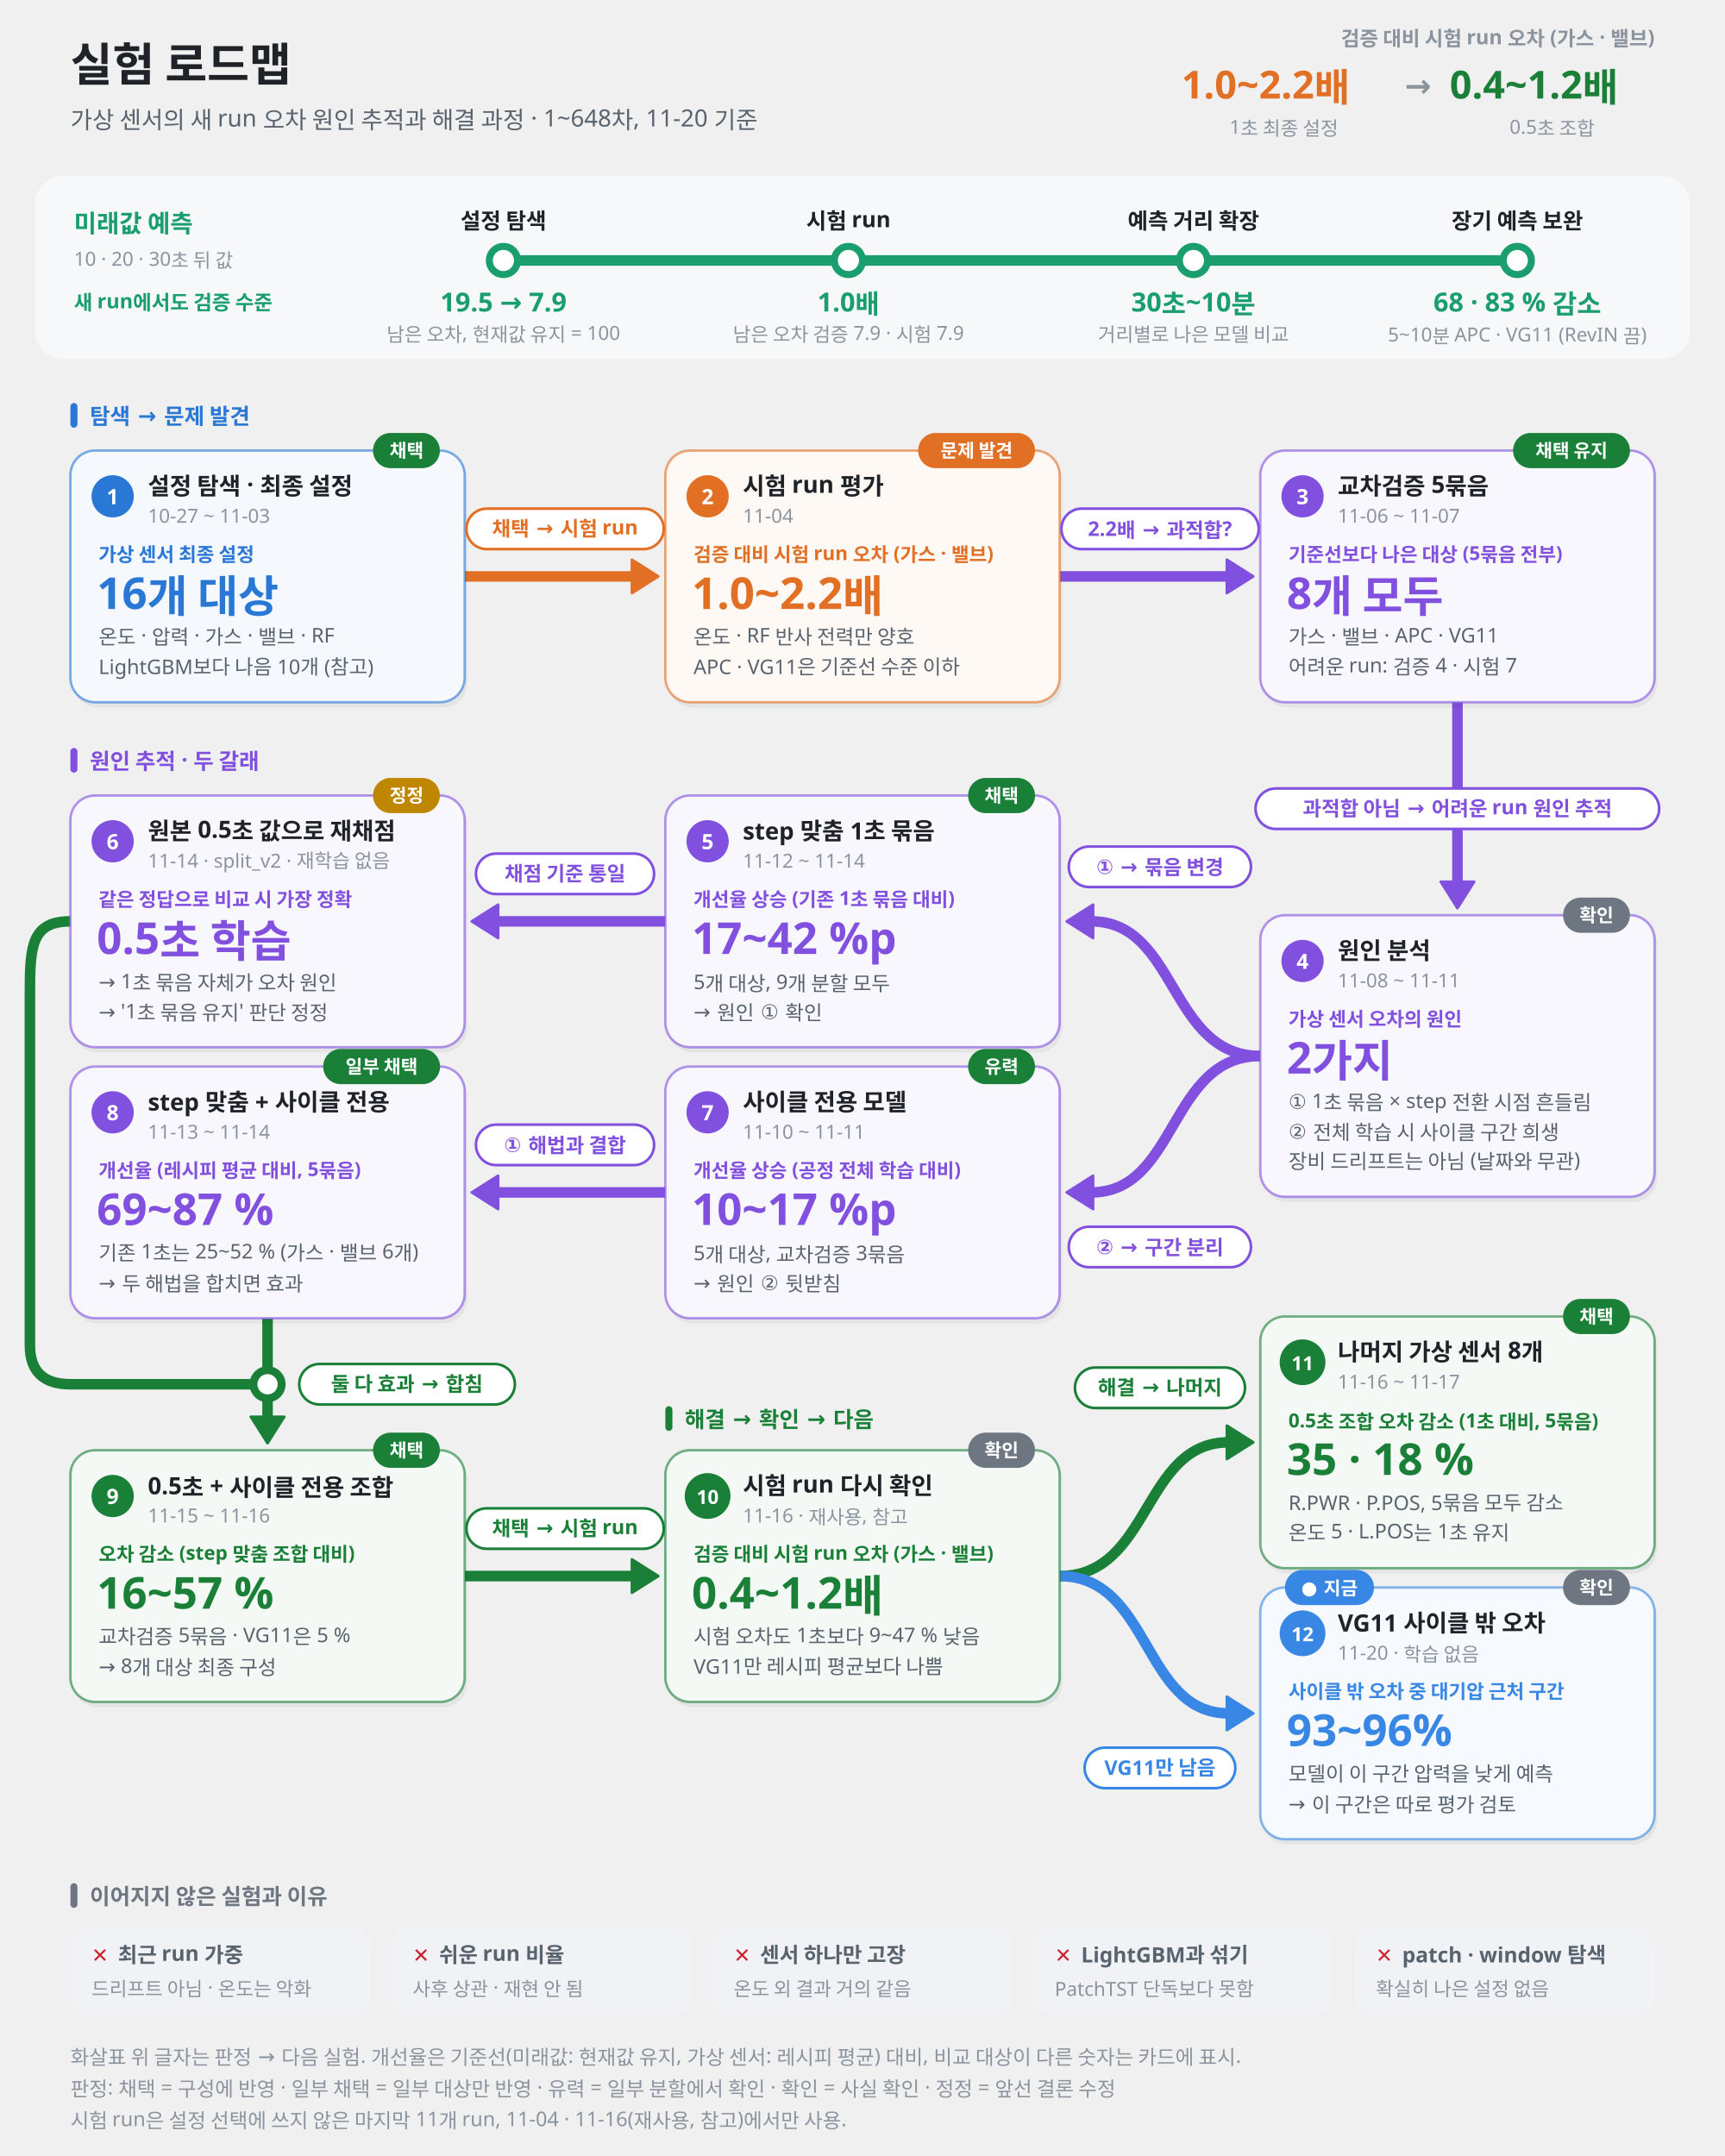
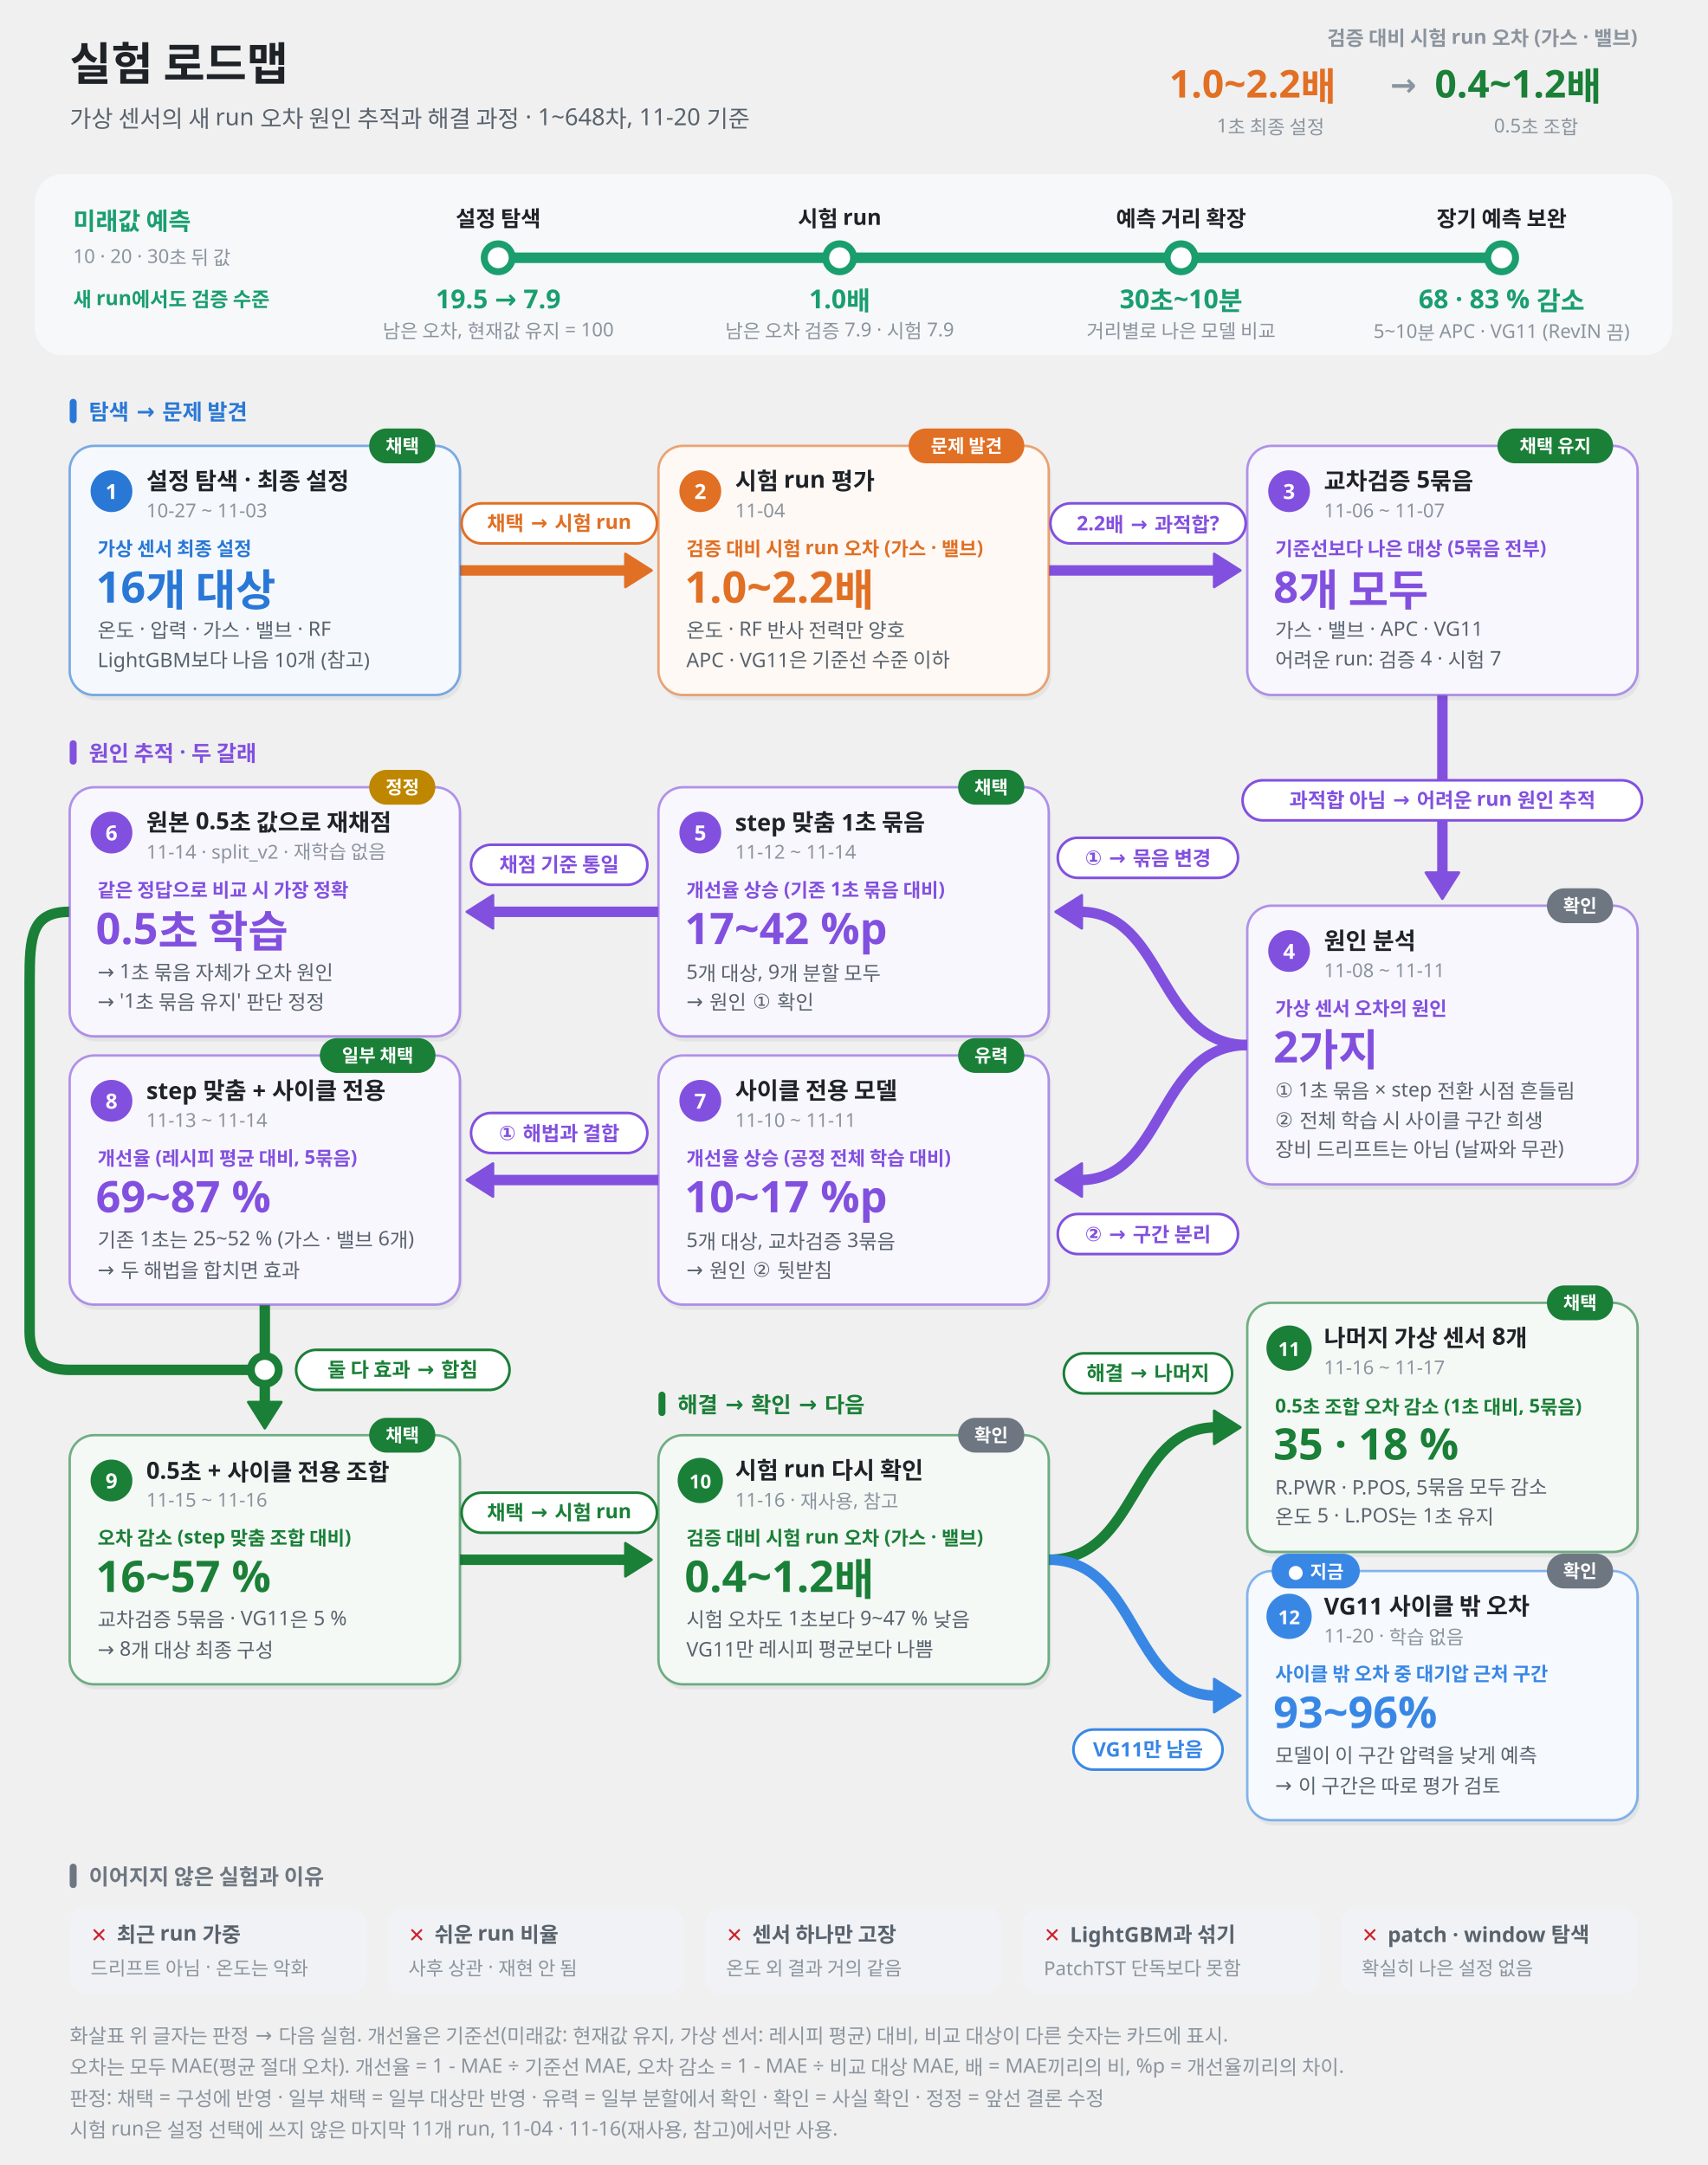
- <svg xmlns="http://www.w3.org/2000/svg" width="980" height="1225" viewBox="0 0 980 1225" role="img" aria-label="실험 로드맵: 가상 센서의 검증 대비 시험 run 오차를 1.0~2.2배에서 0.4~1.2배로 줄이기까지 (1~648차)" font-family="'Pretendard','Apple SD Gothic Neo','Malgun Gothic','Noto Sans KR',system-ui,sans-serif">
+ <svg xmlns="http://www.w3.org/2000/svg" width="980" height="1243" viewBox="0 0 980 1243" role="img" aria-label="실험 로드맵: 가상 센서의 검증 대비 시험 run 오차를 1.0~2.2배에서 0.4~1.2배로 줄이기까지 (1~648차)" font-family="'Pretendard','Apple SD Gothic Neo','Malgun Gothic','Noto Sans KR',system-ui,sans-serif">
  <text x="40.0" y="46.0" font-size="26" font-weight="800" fill="#1f2328" text-anchor="start">실험 로드맵</text>
  <text x="40.0" y="73.0" font-size="13.5" font-weight="400" fill="#59636e" text-anchor="start">가상 센서의 새 run 오차 원인 추적과 해결 과정 · 1~648차, 11-20 기준</text>
  <text x="940.0" y="26.0" font-size="11.5" font-weight="700" fill="#8b949e" text-anchor="end">검증 대비 시험 run 오차 (가스 · 밸브)</text>
  <text x="671.2" y="56.0" font-size="22" font-weight="800" fill="#e16f24" text-anchor="start">1.0~2.2배</text>
  <text x="805.6" y="55.0" font-size="18" font-weight="700" fill="#8b949e" text-anchor="middle">→</text>
  <text x="823.6" y="56.0" font-size="22" font-weight="800" fill="#1a7f37" text-anchor="start">0.4~1.2배</text>
  <text x="729.4" y="76.0" font-size="11" font-weight="400" fill="#8b949e" text-anchor="middle">1초 최종 설정</text>
  <text x="881.8" y="76.0" font-size="11" font-weight="400" fill="#8b949e" text-anchor="middle">0.5초 조합</text>
  <rect x="20" y="100" width="940" height="104" rx="16" fill="#f6f8fa" />
  <text x="42.0" y="132.0" font-size="14" font-weight="800" fill="#1a9e6e" text-anchor="start">미래값 예측</text>
  <text x="42.0" y="151.0" font-size="11" font-weight="400" fill="#8b949e" text-anchor="start">10 · 20 · 30초 뒤 값</text>
  <text x="42.0" y="176.0" font-size="11.5" font-weight="700" fill="#1a9e6e" text-anchor="start">새 run에서도 검증 수준</text>
  <line x1="286" y1="148" x2="862" y2="148" stroke="#1a9e6e" stroke-width="6" stroke-linecap="round" />
  <circle cx="286" cy="148" r="8" fill="#ffffff" stroke="#1a9e6e" stroke-width="4" />
  <text x="286.0" y="130.0" font-size="12.5" font-weight="700" fill="#1f2328" text-anchor="middle">설정 탐색</text>
  <text x="286.0" y="177.0" font-size="15" font-weight="800" fill="#1a9e6e" text-anchor="middle">19.5 → 7.9</text>
  <text x="286.0" y="194.0" font-size="11" font-weight="400" fill="#8b949e" text-anchor="middle">남은 오차, 현재값 유지 = 100</text>
  <circle cx="482" cy="148" r="8" fill="#ffffff" stroke="#1a9e6e" stroke-width="4" />
  <text x="482.0" y="130.0" font-size="12.5" font-weight="700" fill="#1f2328" text-anchor="middle">시험 run</text>
  <text x="482.0" y="177.0" font-size="15" font-weight="800" fill="#1a9e6e" text-anchor="middle">1.0배</text>
  <text x="482.0" y="194.0" font-size="11" font-weight="400" fill="#8b949e" text-anchor="middle">남은 오차 검증 7.9 · 시험 7.9</text>
  <circle cx="678" cy="148" r="8" fill="#ffffff" stroke="#1a9e6e" stroke-width="4" />
  <text x="678.0" y="130.0" font-size="12.5" font-weight="700" fill="#1f2328" text-anchor="middle">예측 거리 확장</text>
  <text x="678.0" y="177.0" font-size="15" font-weight="800" fill="#1a9e6e" text-anchor="middle">30초~10분</text>
  <text x="678.0" y="194.0" font-size="11" font-weight="400" fill="#8b949e" text-anchor="middle">거리별로 나은 모델 비교</text>
  <circle cx="862" cy="148" r="8" fill="#ffffff" stroke="#1a9e6e" stroke-width="4" />
  <text x="862.0" y="130.0" font-size="12.5" font-weight="700" fill="#1f2328" text-anchor="middle">장기 예측 보완</text>
  <text x="862.0" y="177.0" font-size="15" font-weight="800" fill="#1a9e6e" text-anchor="middle">68 · 83 % 감소</text>
  <text x="862.0" y="194.0" font-size="11" font-weight="400" fill="#8b949e" text-anchor="middle">5~10분 APC · VG11 (RevIN 끔)</text>
  <rect x="40" y="229" width="4" height="14" rx="2" fill="#2a78d6" />
  <text x="51.0" y="241.0" font-size="12.5" font-weight="800" fill="#2a78d6" text-anchor="start">탐색 → 문제 발견</text>
  <rect x="40" y="425" width="4" height="14" rx="2" fill="#8250df" />
  <text x="51.0" y="437.0" font-size="12.5" font-weight="800" fill="#8250df" text-anchor="start">원인 추적 · 두 갈래</text>
  <rect x="378" y="799" width="4" height="14" rx="2" fill="#1a7f37" />
  <text x="389.0" y="811.0" font-size="12.5" font-weight="800" fill="#1a7f37" text-anchor="start">해결 → 확인 → 다음</text>
  <path d="M264,327.5 L360,327.5" fill="none" stroke="#e16f24" stroke-width="6" stroke-linejoin="round" stroke-linecap="butt" />
  <polygon points="374,327.5 359.0,337.0 359.0,318.0" fill="#e16f24" stroke="#e16f24" stroke-width="1.5" stroke-linejoin="round" />
  <path d="M602,327.5 L698,327.5" fill="none" stroke="#8250df" stroke-width="6" stroke-linejoin="round" stroke-linecap="butt" />
  <polygon points="712,327.5 697.0,337.0 697.0,318.0" fill="#8250df" stroke="#8250df" stroke-width="1.5" stroke-linejoin="round" />
  <path d="M828.0,399 L828.0,502" fill="none" stroke="#8250df" stroke-width="6" stroke-linejoin="round" stroke-linecap="butt" />
  <polygon points="828.0,516 818.5,501.0 837.5,501.0" fill="#8250df" stroke="#8250df" stroke-width="1.5" stroke-linejoin="round" />
  <path d="M716,600.0 C664,600.0 669,523.5 620,523.5" fill="none" stroke="#8250df" stroke-width="6" stroke-linejoin="round" stroke-linecap="butt" />
  <polygon points="606,523.5 621.0,514.0 621.0,533.0" fill="#8250df" stroke="#8250df" stroke-width="1.5" stroke-linejoin="round" />
  <path d="M378,523.5 L282,523.5" fill="none" stroke="#8250df" stroke-width="6" stroke-linejoin="round" stroke-linecap="butt" />
  <polygon points="268,523.5 283.0,514.0 283.0,533.0" fill="#8250df" stroke="#8250df" stroke-width="1.5" stroke-linejoin="round" />
  <path d="M716,600.0 C664,600.0 669,677.5 620,677.5" fill="none" stroke="#8250df" stroke-width="6" stroke-linejoin="round" stroke-linecap="butt" />
  <polygon points="606,677.5 621.0,668.0 621.0,687.0" fill="#8250df" stroke="#8250df" stroke-width="1.5" stroke-linejoin="round" />
  <path d="M378,677.5 L282,677.5" fill="none" stroke="#8250df" stroke-width="6" stroke-linejoin="round" stroke-linecap="butt" />
  <polygon points="268,677.5 283.0,668.0 283.0,687.0" fill="#8250df" stroke="#8250df" stroke-width="1.5" stroke-linejoin="round" />
  <path d="M40,523.5 C18,523.5 17,537.5 17,563.5 L17,764.5 Q17,786.5 40,786.5 L152.0,786.5" fill="none" stroke="#1a7f37" stroke-width="6" stroke-linejoin="round" stroke-linecap="butt" />
  <path d="M152.0,749 L152.0,806" fill="none" stroke="#1a7f37" stroke-width="6" stroke-linejoin="round" stroke-linecap="butt" />
  <polygon points="152.0,820 142.5,805.0 161.5,805.0" fill="#1a7f37" stroke="#1a7f37" stroke-width="1.5" stroke-linejoin="round" />
  <circle cx="152.0" cy="786.5" r="8" fill="#ffffff" stroke="#1a7f37" stroke-width="4.5" />
  <path d="M264,895.5 L360,895.5" fill="none" stroke="#1a7f37" stroke-width="6" stroke-linejoin="round" stroke-linecap="butt" />
  <polygon points="374,895.5 359.0,905.0 359.0,886.0" fill="#1a7f37" stroke="#1a7f37" stroke-width="1.5" stroke-linejoin="round" />
  <path d="M602,895.5 C654,895.5 649,819.5 698,819.5" fill="none" stroke="#1a7f37" stroke-width="6" stroke-linejoin="round" stroke-linecap="butt" />
  <polygon points="712,819.5 697.0,829.0 697.0,810.0" fill="#1a7f37" stroke="#1a7f37" stroke-width="1.5" stroke-linejoin="round" />
  <path d="M602,895.5 C654,895.5 649,973.5 698,973.5" fill="none" stroke="#3987e5" stroke-width="6" stroke-linejoin="round" stroke-linecap="butt" />
  <polygon points="712,973.5 697.0,983.0 697.0,964.0" fill="#3987e5" stroke="#3987e5" stroke-width="1.5" stroke-linejoin="round" />
  <rect x="41.5" y="259" width="224" height="143" rx="14" fill="#1f2328" fill-opacity="0.06" />
  <rect x="40" y="256" width="224" height="143" rx="14" fill="#ffffff" stroke="#2a78d6" stroke-opacity="0.6" stroke-width="1.4" />
  <rect x="40" y="256" width="224" height="143" rx="14" fill="#2a78d6" fill-opacity="0.045" />
  <circle cx="64" cy="282" r="12" fill="#2a78d6" />
  <text x="64.0" y="286.5" font-size="12" font-weight="800" fill="#ffffff" text-anchor="middle">1</text>
  <text x="84.0" y="281.0" font-size="13.5" font-weight="700" fill="#1f2328" text-anchor="start">설정 탐색 · 최종 설정</text>
  <text x="84.0" y="297.0" font-size="11" font-weight="400" fill="#8b949e" text-anchor="start">10-27 ~ 11-03</text>
  <text x="56.0" y="319.0" font-size="11" font-weight="700" fill="#2a78d6" text-anchor="start">가상 센서 최종 설정</text>
  <text x="55.0" y="346.0" font-size="25" font-weight="800" fill="#2a78d6" text-anchor="start">16개 대상</text>
  <text x="56.0" y="366.0" font-size="11.5" font-weight="400" fill="#59636e" text-anchor="start">온도 · 압력 · 가스 · 밸브 · RF</text>
  <text x="56.0" y="383.0" font-size="11.5" font-weight="400" fill="#59636e" text-anchor="start">LightGBM보다 나음 10개 (참고)</text>
  <rect x="211.9" y="246" width="38.0" height="20" rx="10" fill="#1a7f37" />
  <text x="231.0" y="259.8" font-size="10.5" font-weight="700" fill="#ffffff" text-anchor="middle">채택</text>
  <rect x="379.5" y="259" width="224" height="143" rx="14" fill="#1f2328" fill-opacity="0.06" />
  <rect x="378" y="256" width="224" height="143" rx="14" fill="#ffffff" stroke="#e16f24" stroke-opacity="0.6" stroke-width="1.4" />
  <rect x="378" y="256" width="224" height="143" rx="14" fill="#e16f24" fill-opacity="0.045" />
  <circle cx="402" cy="282" r="12" fill="#e16f24" />
  <text x="402.0" y="286.5" font-size="12" font-weight="800" fill="#ffffff" text-anchor="middle">2</text>
  <text x="422.0" y="281.0" font-size="13.5" font-weight="700" fill="#1f2328" text-anchor="start">시험 run 평가</text>
  <text x="422.0" y="297.0" font-size="11" font-weight="400" fill="#8b949e" text-anchor="start">11-04</text>
  <text x="394.0" y="319.0" font-size="11" font-weight="700" fill="#e16f24" text-anchor="start">검증 대비 시험 run 오차 (가스 · 밸브)</text>
  <text x="393.0" y="346.0" font-size="25" font-weight="800" fill="#e16f24" text-anchor="start">1.0~2.2배</text>
  <text x="394.0" y="366.0" font-size="11.5" font-weight="400" fill="#59636e" text-anchor="start">온도 · RF 반사 전력만 양호</text>
  <text x="394.0" y="383.0" font-size="11.5" font-weight="400" fill="#59636e" text-anchor="start">APC · VG11은 기준선 수준 이하</text>
  <rect x="521.6" y="246" width="66.4" height="20" rx="10" fill="#e16f24" />
  <text x="554.8" y="259.8" font-size="10.5" font-weight="700" fill="#ffffff" text-anchor="middle">문제 발견</text>
  <rect x="717.5" y="259" width="224" height="143" rx="14" fill="#1f2328" fill-opacity="0.06" />
  <rect x="716" y="256" width="224" height="143" rx="14" fill="#ffffff" stroke="#8250df" stroke-opacity="0.6" stroke-width="1.4" />
  <rect x="716" y="256" width="224" height="143" rx="14" fill="#8250df" fill-opacity="0.045" />
  <circle cx="740" cy="282" r="12" fill="#8250df" />
  <text x="740.0" y="286.5" font-size="12" font-weight="800" fill="#ffffff" text-anchor="middle">3</text>
  <text x="760.0" y="281.0" font-size="13.5" font-weight="700" fill="#1f2328" text-anchor="start">교차검증 5묶음</text>
  <text x="760.0" y="297.0" font-size="11" font-weight="400" fill="#8b949e" text-anchor="start">11-06 ~ 11-07</text>
  <text x="732.0" y="319.0" font-size="11" font-weight="700" fill="#8250df" text-anchor="start">기준선보다 나은 대상 (5묶음 전부)</text>
  <text x="731.0" y="346.0" font-size="25" font-weight="800" fill="#8250df" text-anchor="start">8개 모두</text>
  <text x="732.0" y="366.0" font-size="11.5" font-weight="400" fill="#59636e" text-anchor="start">가스 · 밸브 · APC · VG11</text>
  <text x="732.0" y="383.0" font-size="11.5" font-weight="400" fill="#59636e" text-anchor="start">어려운 run: 검증 4 · 시험 7</text>
  <rect x="859.6" y="246" width="66.4" height="20" rx="10" fill="#1a7f37" />
  <text x="892.8" y="259.8" font-size="10.5" font-weight="700" fill="#ffffff" text-anchor="middle">채택 유지</text>
  <rect x="717.5" y="523" width="224" height="160" rx="14" fill="#1f2328" fill-opacity="0.06" />
  <rect x="716" y="520" width="224" height="160" rx="14" fill="#ffffff" stroke="#8250df" stroke-opacity="0.6" stroke-width="1.4" />
  <rect x="716" y="520" width="224" height="160" rx="14" fill="#8250df" fill-opacity="0.045" />
  <circle cx="740" cy="546" r="12" fill="#8250df" />
  <text x="740.0" y="550.5" font-size="12" font-weight="800" fill="#ffffff" text-anchor="middle">4</text>
  <text x="760.0" y="545.0" font-size="13.5" font-weight="700" fill="#1f2328" text-anchor="start">원인 분석</text>
  <text x="760.0" y="561.0" font-size="11" font-weight="400" fill="#8b949e" text-anchor="start">11-08 ~ 11-11</text>
  <text x="732.0" y="583.0" font-size="11" font-weight="700" fill="#8250df" text-anchor="start">가상 센서 오차의 원인</text>
  <text x="731.0" y="610.0" font-size="25" font-weight="800" fill="#8250df" text-anchor="start">2가지</text>
  <text x="732.0" y="630.0" font-size="11.5" font-weight="400" fill="#59636e" text-anchor="start">① 1초 묶음 × step 전환 시점 흔들림</text>
  <text x="732.0" y="647.0" font-size="11.5" font-weight="400" fill="#59636e" text-anchor="start">② 전체 학습 시 사이클 구간 희생</text>
  <text x="732.0" y="664.0" font-size="11.5" font-weight="400" fill="#59636e" text-anchor="start">장비 드리프트는 아님 (날짜와 무관)</text>
  <rect x="888.0" y="510" width="38.0" height="20" rx="10" fill="#6e7781" />
  <text x="907.0" y="523.8" font-size="10.5" font-weight="700" fill="#ffffff" text-anchor="middle">확인</text>
  <rect x="379.5" y="455" width="224" height="143" rx="14" fill="#1f2328" fill-opacity="0.06" />
  <rect x="378" y="452" width="224" height="143" rx="14" fill="#ffffff" stroke="#8250df" stroke-opacity="0.6" stroke-width="1.4" />
  <rect x="378" y="452" width="224" height="143" rx="14" fill="#8250df" fill-opacity="0.045" />
  <circle cx="402" cy="478" r="12" fill="#8250df" />
  <text x="402.0" y="482.5" font-size="12" font-weight="800" fill="#ffffff" text-anchor="middle">5</text>
  <text x="422.0" y="477.0" font-size="13.5" font-weight="700" fill="#1f2328" text-anchor="start">step 맞춤 1초 묶음</text>
  <text x="422.0" y="493.0" font-size="11" font-weight="400" fill="#8b949e" text-anchor="start">11-12 ~ 11-14</text>
  <text x="394.0" y="515.0" font-size="11" font-weight="700" fill="#8250df" text-anchor="start">개선율 상승 (기존 1초 묶음 대비)</text>
  <text x="393.0" y="542.0" font-size="25" font-weight="800" fill="#8250df" text-anchor="start">17~42 %p</text>
  <text x="394.0" y="562.0" font-size="11.5" font-weight="400" fill="#59636e" text-anchor="start">5개 대상, 9개 분할 모두</text>
  <text x="394.0" y="579.0" font-size="11.5" font-weight="400" fill="#59636e" text-anchor="start">→ 원인 ① 확인</text>
  <rect x="550.0" y="442" width="38.0" height="20" rx="10" fill="#1a7f37" />
  <text x="569.0" y="455.8" font-size="10.5" font-weight="700" fill="#ffffff" text-anchor="middle">채택</text>
  <rect x="41.5" y="455" width="224" height="143" rx="14" fill="#1f2328" fill-opacity="0.06" />
  <rect x="40" y="452" width="224" height="143" rx="14" fill="#ffffff" stroke="#8250df" stroke-opacity="0.6" stroke-width="1.4" />
  <rect x="40" y="452" width="224" height="143" rx="14" fill="#8250df" fill-opacity="0.045" />
  <circle cx="64" cy="478" r="12" fill="#8250df" />
  <text x="64.0" y="482.5" font-size="12" font-weight="800" fill="#ffffff" text-anchor="middle">6</text>
  <text x="84.0" y="477.0" font-size="13.5" font-weight="700" fill="#1f2328" text-anchor="start">원본 0.5초 값으로 재채점</text>
  <text x="84.0" y="493.0" font-size="11" font-weight="400" fill="#8b949e" text-anchor="start">11-14 · split_v2 · 재학습 없음</text>
  <text x="56.0" y="515.0" font-size="11" font-weight="700" fill="#8250df" text-anchor="start">같은 정답으로 비교 시 가장 정확</text>
  <text x="55.0" y="542.0" font-size="25" font-weight="800" fill="#8250df" text-anchor="start">0.5초 학습</text>
  <text x="56.0" y="562.0" font-size="11.5" font-weight="400" fill="#59636e" text-anchor="start">→ 1초 묶음 자체가 오차 원인</text>
  <text x="56.0" y="579.0" font-size="11.5" font-weight="400" fill="#59636e" text-anchor="start">→ '1초 묶음 유지' 판단 정정</text>
  <rect x="211.9" y="442" width="38.0" height="20" rx="10" fill="#bf8700" />
  <text x="231.0" y="455.8" font-size="10.5" font-weight="700" fill="#ffffff" text-anchor="middle">정정</text>
  <rect x="379.5" y="609" width="224" height="143" rx="14" fill="#1f2328" fill-opacity="0.06" />
  <rect x="378" y="606" width="224" height="143" rx="14" fill="#ffffff" stroke="#8250df" stroke-opacity="0.6" stroke-width="1.4" />
  <rect x="378" y="606" width="224" height="143" rx="14" fill="#8250df" fill-opacity="0.045" />
  <circle cx="402" cy="632" r="12" fill="#8250df" />
  <text x="402.0" y="636.5" font-size="12" font-weight="800" fill="#ffffff" text-anchor="middle">7</text>
  <text x="422.0" y="631.0" font-size="13.5" font-weight="700" fill="#1f2328" text-anchor="start">사이클 전용 모델</text>
  <text x="422.0" y="647.0" font-size="11" font-weight="400" fill="#8b949e" text-anchor="start">11-10 ~ 11-11</text>
  <text x="394.0" y="669.0" font-size="11" font-weight="700" fill="#8250df" text-anchor="start">개선율 상승 (공정 전체 학습 대비)</text>
  <text x="393.0" y="696.0" font-size="25" font-weight="800" fill="#8250df" text-anchor="start">10~17 %p</text>
  <text x="394.0" y="716.0" font-size="11.5" font-weight="400" fill="#59636e" text-anchor="start">5개 대상, 교차검증 3묶음</text>
  <text x="394.0" y="733.0" font-size="11.5" font-weight="400" fill="#59636e" text-anchor="start">→ 원인 ② 뒷받침</text>
  <rect x="550.0" y="596" width="38.0" height="20" rx="10" fill="#1a7f37" />
  <text x="569.0" y="609.8" font-size="10.5" font-weight="700" fill="#ffffff" text-anchor="middle">유력</text>
  <rect x="41.5" y="609" width="224" height="143" rx="14" fill="#1f2328" fill-opacity="0.06" />
  <rect x="40" y="606" width="224" height="143" rx="14" fill="#ffffff" stroke="#8250df" stroke-opacity="0.6" stroke-width="1.4" />
  <rect x="40" y="606" width="224" height="143" rx="14" fill="#8250df" fill-opacity="0.045" />
  <circle cx="64" cy="632" r="12" fill="#8250df" />
  <text x="64.0" y="636.5" font-size="12" font-weight="800" fill="#ffffff" text-anchor="middle">8</text>
  <text x="84.0" y="631.0" font-size="13.5" font-weight="700" fill="#1f2328" text-anchor="start">step 맞춤 + 사이클 전용</text>
  <text x="84.0" y="647.0" font-size="11" font-weight="400" fill="#8b949e" text-anchor="start">11-13 ~ 11-14</text>
  <text x="56.0" y="669.0" font-size="11" font-weight="700" fill="#8250df" text-anchor="start">개선율 (레시피 평균 대비, 5묶음)</text>
  <text x="55.0" y="696.0" font-size="25" font-weight="800" fill="#8250df" text-anchor="start">69~87 %</text>
  <text x="56.0" y="716.0" font-size="11.5" font-weight="400" fill="#59636e" text-anchor="start">기존 1초는 25~52 % (가스 · 밸브 6개)</text>
  <text x="56.0" y="733.0" font-size="11.5" font-weight="400" fill="#59636e" text-anchor="start">→ 두 해법을 합치면 효과</text>
  <rect x="183.6" y="596" width="66.4" height="20" rx="10" fill="#1a7f37" />
  <text x="216.8" y="609.8" font-size="10.5" font-weight="700" fill="#ffffff" text-anchor="middle">일부 채택</text>
  <rect x="41.5" y="827" width="224" height="143" rx="14" fill="#1f2328" fill-opacity="0.06" />
  <rect x="40" y="824" width="224" height="143" rx="14" fill="#ffffff" stroke="#1a7f37" stroke-opacity="0.6" stroke-width="1.4" />
  <rect x="40" y="824" width="224" height="143" rx="14" fill="#1a7f37" fill-opacity="0.045" />
  <circle cx="64" cy="850" r="12" fill="#1a7f37" />
  <text x="64.0" y="854.5" font-size="12" font-weight="800" fill="#ffffff" text-anchor="middle">9</text>
  <text x="84.0" y="849.0" font-size="13.5" font-weight="700" fill="#1f2328" text-anchor="start">0.5초 + 사이클 전용 조합</text>
  <text x="84.0" y="865.0" font-size="11" font-weight="400" fill="#8b949e" text-anchor="start">11-15 ~ 11-16</text>
  <text x="56.0" y="887.0" font-size="11" font-weight="700" fill="#1a7f37" text-anchor="start">오차 감소 (step 맞춤 조합 대비)</text>
  <text x="55.0" y="914.0" font-size="25" font-weight="800" fill="#1a7f37" text-anchor="start">16~57 %</text>
  <text x="56.0" y="934.0" font-size="11.5" font-weight="400" fill="#59636e" text-anchor="start">교차검증 5묶음 · VG11은 5 %</text>
  <text x="56.0" y="951.0" font-size="11.5" font-weight="400" fill="#59636e" text-anchor="start">→ 8개 대상 최종 구성</text>
  <rect x="211.9" y="814" width="38.0" height="20" rx="10" fill="#1a7f37" />
  <text x="231.0" y="827.8" font-size="10.5" font-weight="700" fill="#ffffff" text-anchor="middle">채택</text>
  <rect x="379.5" y="827" width="224" height="143" rx="14" fill="#1f2328" fill-opacity="0.06" />
  <rect x="378" y="824" width="224" height="143" rx="14" fill="#ffffff" stroke="#1a7f37" stroke-opacity="0.6" stroke-width="1.4" />
  <rect x="378" y="824" width="224" height="143" rx="14" fill="#1a7f37" fill-opacity="0.045" />
  <circle cx="402" cy="850" r="13" fill="#1a7f37" />
  <text x="402.0" y="854.5" font-size="11" font-weight="800" fill="#ffffff" text-anchor="middle">10</text>
  <text x="422.0" y="849.0" font-size="13.5" font-weight="700" fill="#1f2328" text-anchor="start">시험 run 다시 확인</text>
  <text x="422.0" y="865.0" font-size="11" font-weight="400" fill="#8b949e" text-anchor="start">11-16 · 재사용, 참고</text>
  <text x="394.0" y="887.0" font-size="11" font-weight="700" fill="#1a7f37" text-anchor="start">검증 대비 시험 run 오차 (가스 · 밸브)</text>
  <text x="393.0" y="914.0" font-size="25" font-weight="800" fill="#1a7f37" text-anchor="start">0.4~1.2배</text>
  <text x="394.0" y="934.0" font-size="11.5" font-weight="400" fill="#59636e" text-anchor="start">시험 오차도 1초보다 9~47 % 낮음</text>
  <text x="394.0" y="951.0" font-size="11.5" font-weight="400" fill="#59636e" text-anchor="start">VG11만 레시피 평균보다 나쁨</text>
  <rect x="550.0" y="814" width="38.0" height="20" rx="10" fill="#6e7781" />
  <text x="569.0" y="827.8" font-size="10.5" font-weight="700" fill="#ffffff" text-anchor="middle">확인</text>
  <rect x="717.5" y="751" width="224" height="143" rx="14" fill="#1f2328" fill-opacity="0.06" />
  <rect x="716" y="748" width="224" height="143" rx="14" fill="#ffffff" stroke="#1a7f37" stroke-opacity="0.6" stroke-width="1.4" />
  <rect x="716" y="748" width="224" height="143" rx="14" fill="#1a7f37" fill-opacity="0.045" />
  <circle cx="740" cy="774" r="13" fill="#1a7f37" />
  <text x="740.0" y="778.5" font-size="11" font-weight="800" fill="#ffffff" text-anchor="middle">11</text>
  <text x="760.0" y="773.0" font-size="13.5" font-weight="700" fill="#1f2328" text-anchor="start">나머지 가상 센서 8개</text>
  <text x="760.0" y="789.0" font-size="11" font-weight="400" fill="#8b949e" text-anchor="start">11-16 ~ 11-17</text>
  <text x="732.0" y="811.0" font-size="11" font-weight="700" fill="#1a7f37" text-anchor="start">0.5초 조합 오차 감소 (1초 대비, 5묶음)</text>
  <text x="731.0" y="838.0" font-size="25" font-weight="800" fill="#1a7f37" text-anchor="start">35 · 18 %</text>
  <text x="732.0" y="858.0" font-size="11.5" font-weight="400" fill="#59636e" text-anchor="start">R.PWR · P.POS, 5묶음 모두 감소</text>
  <text x="732.0" y="875.0" font-size="11.5" font-weight="400" fill="#59636e" text-anchor="start">온도 5 · L.POS는 1초 유지</text>
  <rect x="888.0" y="738" width="38.0" height="20" rx="10" fill="#1a7f37" />
  <text x="907.0" y="751.8" font-size="10.5" font-weight="700" fill="#ffffff" text-anchor="middle">채택</text>
  <rect x="717.5" y="905" width="224" height="143" rx="14" fill="#1f2328" fill-opacity="0.06" />
  <rect x="716" y="902" width="224" height="143" rx="14" fill="#ffffff" stroke="#3987e5" stroke-opacity="0.6" stroke-width="1.4" />
  <rect x="716" y="902" width="224" height="143" rx="14" fill="#3987e5" fill-opacity="0.045" />
  <circle cx="740" cy="928" r="13" fill="#3987e5" />
  <text x="740.0" y="932.5" font-size="11" font-weight="800" fill="#ffffff" text-anchor="middle">12</text>
  <text x="760.0" y="927.0" font-size="13.5" font-weight="700" fill="#1f2328" text-anchor="start">VG11 사이클 밖 오차</text>
  <text x="760.0" y="943.0" font-size="11" font-weight="400" fill="#8b949e" text-anchor="start">11-20 · 학습 없음</text>
  <text x="732.0" y="965.0" font-size="11" font-weight="700" fill="#3987e5" text-anchor="start">사이클 밖 오차 중 대기압 근처 구간</text>
  <text x="731.0" y="992.0" font-size="25" font-weight="800" fill="#3987e5" text-anchor="start">93~96%</text>
  <text x="732.0" y="1012.0" font-size="11.5" font-weight="400" fill="#59636e" text-anchor="start">모델이 이 구간 압력을 낮게 예측</text>
  <text x="732.0" y="1029.0" font-size="11.5" font-weight="400" fill="#59636e" text-anchor="start">→ 이 구간은 따로 평가 검토</text>
  <rect x="888.0" y="892" width="38.0" height="20" rx="10" fill="#6e7781" />
  <text x="907.0" y="905.8" font-size="10.5" font-weight="700" fill="#ffffff" text-anchor="middle">확인</text>
  <rect x="730.0" y="892" width="50.6" height="20" rx="10" fill="#3987e5" />
  <text x="755.3" y="905.8" font-size="10.5" font-weight="700" fill="#ffffff" text-anchor="middle">● 지금</text>
  <rect x="265.0" y="289.0" width="112.1" height="23" rx="11.5" fill="#ffffff" stroke="#e16f24" stroke-width="1.5" />
  <text x="321.0" y="304.5" font-size="11.5" font-weight="700" fill="#e16f24" text-anchor="middle">채택 → 시험 run</text>
  <rect x="603.0" y="289.0" width="112.1" height="23" rx="11.5" fill="#ffffff" stroke="#8250df" stroke-width="1.5" />
  <text x="659.0" y="304.5" font-size="11.5" font-weight="700" fill="#8250df" text-anchor="middle">2.2배 → 과적합?</text>
  <rect x="713.3" y="448.0" width="229.3" height="23" rx="11.5" fill="#ffffff" stroke="#8250df" stroke-width="1.5" />
  <text x="828.0" y="463.5" font-size="11.5" font-weight="700" fill="#8250df" text-anchor="middle">과적합 아님 → 어려운 run 원인 추적</text>
  <rect x="607.2" y="481.0" width="103.5" height="23" rx="11.5" fill="#ffffff" stroke="#8250df" stroke-width="1.5" />
  <text x="659.0" y="496.5" font-size="11.5" font-weight="700" fill="#8250df" text-anchor="middle">① → 묶음 변경</text>
  <rect x="607.2" y="697.0" width="103.5" height="23" rx="11.5" fill="#ffffff" stroke="#8250df" stroke-width="1.5" />
  <text x="659.0" y="712.5" font-size="11.5" font-weight="700" fill="#8250df" text-anchor="middle">② → 구간 분리</text>
  <rect x="270.4" y="485.0" width="101.2" height="23" rx="11.5" fill="#ffffff" stroke="#8250df" stroke-width="1.5" />
  <text x="321.0" y="500.5" font-size="11.5" font-weight="700" fill="#8250df" text-anchor="middle">채점 기준 통일</text>
  <rect x="270.4" y="639.0" width="101.2" height="23" rx="11.5" fill="#ffffff" stroke="#8250df" stroke-width="1.5" />
  <text x="321.0" y="654.5" font-size="11.5" font-weight="700" fill="#8250df" text-anchor="middle">① 해법과 결합</text>
  <rect x="170.0" y="775.0" width="122.5" height="23" rx="11.5" fill="#ffffff" stroke="#1a7f37" stroke-width="1.5" />
  <text x="231.2" y="790.5" font-size="11.5" font-weight="700" fill="#1a7f37" text-anchor="middle">둘 다 효과 → 합침</text>
  <rect x="265.0" y="857.0" width="112.1" height="23" rx="11.5" fill="#ffffff" stroke="#1a7f37" stroke-width="1.5" />
  <text x="321.0" y="872.5" font-size="11.5" font-weight="700" fill="#1a7f37" text-anchor="middle">채택 → 시험 run</text>
  <rect x="610.7" y="777.0" width="96.6" height="23" rx="11.5" fill="#ffffff" stroke="#1a7f37" stroke-width="1.5" />
  <text x="659.0" y="792.5" font-size="11.5" font-weight="700" fill="#1a7f37" text-anchor="middle">해결 → 나머지</text>
  <rect x="616.2" y="993.0" width="85.6" height="23" rx="11.5" fill="#ffffff" stroke="#3987e5" stroke-width="1.5" />
  <text x="659.0" y="1008.5" font-size="11.5" font-weight="700" fill="#3987e5" text-anchor="middle">VG11만 남음</text>
  <rect x="40" y="1070" width="4" height="14" rx="2" fill="#6e7781" />
  <text x="51.0" y="1082.0" font-size="12.5" font-weight="800" fill="#6e7781" text-anchor="start">이어지지 않은 실험과 이유</text>
  <rect x="40.0" y="1095" width="170.4" height="50" rx="10" fill="#f0f2f5" />
  <text x="52.0" y="1115.0" font-size="11.5" font-weight="800" fill="#cf222e" text-anchor="start">✕</text>
  <text x="67.0" y="1115.0" font-size="12" font-weight="700" fill="#59636e" text-anchor="start">최근 run 가중</text>
  <text x="52.0" y="1134.0" font-size="11" font-weight="400" fill="#8b949e" text-anchor="start">드리프트 아님 · 온도는 악화</text>
  <rect x="222.4" y="1095" width="170.4" height="50" rx="10" fill="#f0f2f5" />
  <text x="234.4" y="1115.0" font-size="11.5" font-weight="800" fill="#cf222e" text-anchor="start">✕</text>
  <text x="249.4" y="1115.0" font-size="12" font-weight="700" fill="#59636e" text-anchor="start">쉬운 run 비율</text>
  <text x="234.4" y="1134.0" font-size="11" font-weight="400" fill="#8b949e" text-anchor="start">사후 상관 · 재현 안 됨</text>
  <rect x="404.8" y="1095" width="170.4" height="50" rx="10" fill="#f0f2f5" />
  <text x="416.8" y="1115.0" font-size="11.5" font-weight="800" fill="#cf222e" text-anchor="start">✕</text>
  <text x="431.8" y="1115.0" font-size="12" font-weight="700" fill="#59636e" text-anchor="start">센서 하나만 고장</text>
  <text x="416.8" y="1134.0" font-size="11" font-weight="400" fill="#8b949e" text-anchor="start">온도 외 결과 거의 같음</text>
  <rect x="587.2" y="1095" width="170.4" height="50" rx="10" fill="#f0f2f5" />
  <text x="599.2" y="1115.0" font-size="11.5" font-weight="800" fill="#cf222e" text-anchor="start">✕</text>
  <text x="614.2" y="1115.0" font-size="12" font-weight="700" fill="#59636e" text-anchor="start">LightGBM과 섞기</text>
  <text x="599.2" y="1134.0" font-size="11" font-weight="400" fill="#8b949e" text-anchor="start">PatchTST 단독보다 못함</text>
  <rect x="769.6" y="1095" width="170.4" height="50" rx="10" fill="#f0f2f5" />
  <text x="781.6" y="1115.0" font-size="11.5" font-weight="800" fill="#cf222e" text-anchor="start">✕</text>
  <text x="796.6" y="1115.0" font-size="12" font-weight="700" fill="#59636e" text-anchor="start">patch · window 탐색</text>
  <text x="781.6" y="1134.0" font-size="11" font-weight="400" fill="#8b949e" text-anchor="start">확실히 나은 설정 없음</text>
  <text x="40.0" y="1173.0" font-size="11.5" font-weight="400" fill="#8b949e" text-anchor="start">화살표 위 글자는 판정 → 다음 실험. 개선율은 기준선(미래값: 현재값 유지, 가상 센서: 레시피 평균) 대비, 비교 대상이 다른 숫자는 카드에 표시.</text>
-   <text x="40.0" y="1191.0" font-size="11.5" font-weight="400" fill="#8b949e" text-anchor="start">판정: 채택 = 구성에 반영 · 일부 채택 = 일부 대상만 반영 · 유력 = 일부 분할에서 확인 · 확인 = 사실 확인 · 정정 = 앞선 결론 수정</text>
-   <text x="40.0" y="1209.0" font-size="11.5" font-weight="400" fill="#8b949e" text-anchor="start">시험 run은 설정 선택에 쓰지 않은 마지막 11개 run, 11-04 · 11-16(재사용, 참고)에서만 사용.</text>
+   <text x="40.0" y="1191.0" font-size="11.5" font-weight="400" fill="#8b949e" text-anchor="start">오차는 모두 MAE(평균 절대 오차). 개선율 = 1 - MAE ÷ 기준선 MAE, 오차 감소 = 1 - MAE ÷ 비교 대상 MAE, 배 = MAE끼리의 비, %p = 개선율끼리의 차이.</text>
+   <text x="40.0" y="1209.0" font-size="11.5" font-weight="400" fill="#8b949e" text-anchor="start">판정: 채택 = 구성에 반영 · 일부 채택 = 일부 대상만 반영 · 유력 = 일부 분할에서 확인 · 확인 = 사실 확인 · 정정 = 앞선 결론 수정</text>
+   <text x="40.0" y="1227.0" font-size="11.5" font-weight="400" fill="#8b949e" text-anchor="start">시험 run은 설정 선택에 쓰지 않은 마지막 11개 run, 11-04 · 11-16(재사용, 참고)에서만 사용.</text>
</svg>
